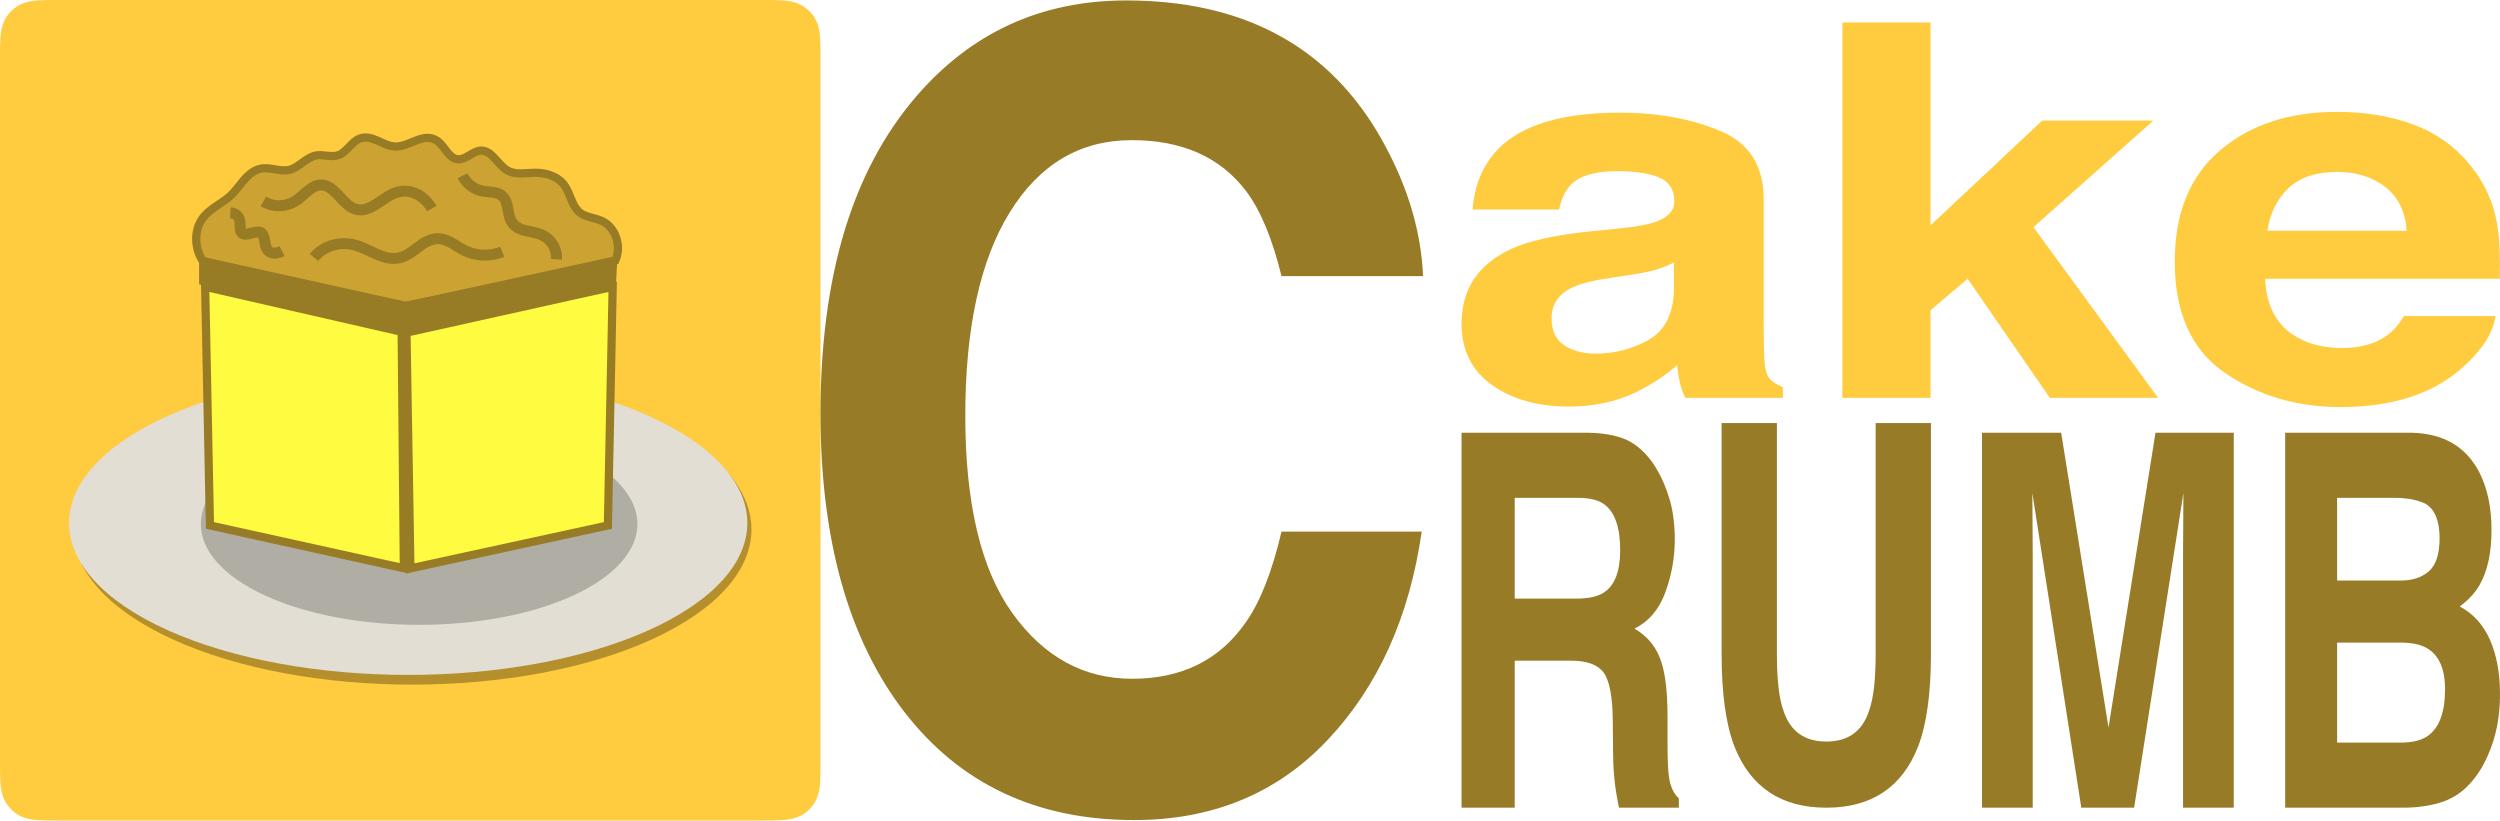
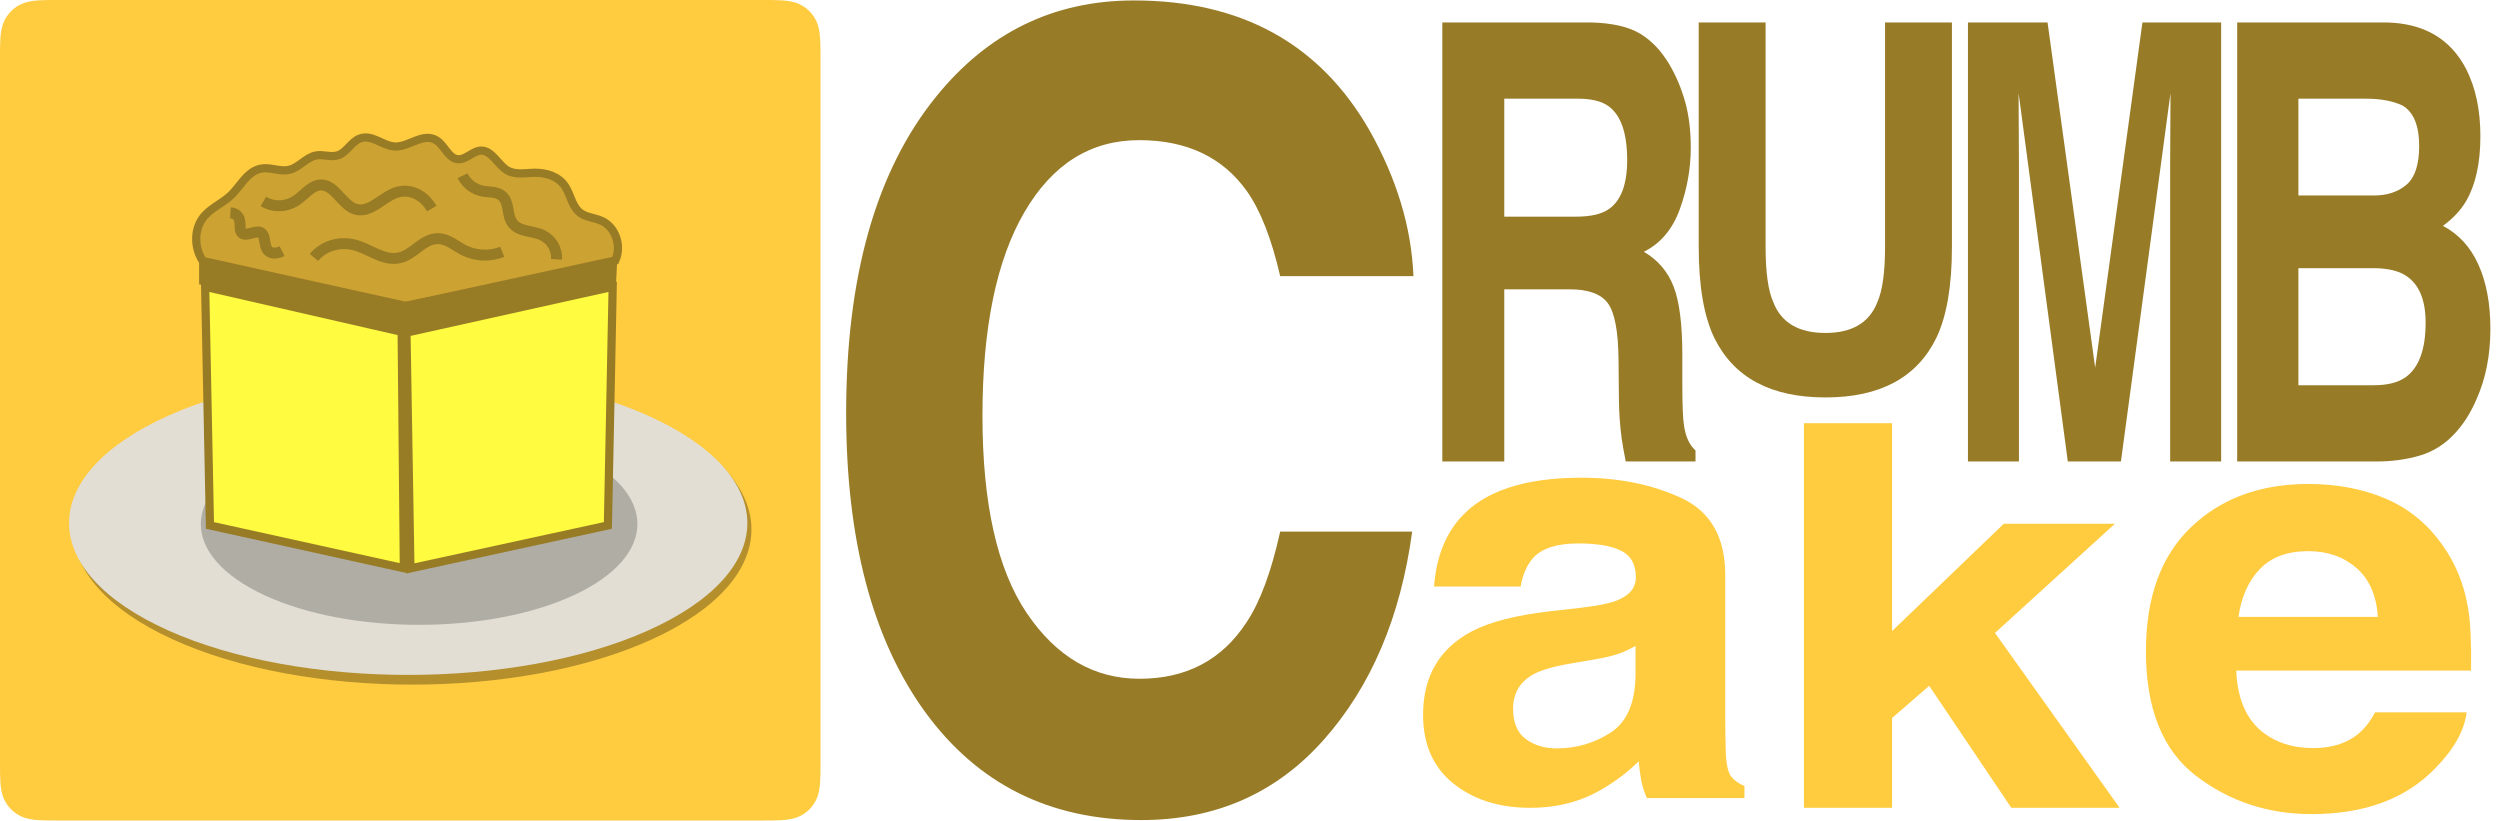
<svg xmlns="http://www.w3.org/2000/svg" version="1.1" x="0" y="0" width="780" height="256" viewBox="0, 0, 780, 256">
  <g id="Layer_1">
    <path d="M18.261,0 L237.739,0 C242.944,0 245.632,0 248.448,0.896 C251.563,2.005 253.995,4.437 255.104,7.552 C256,10.368 256,13.056 256,18.347 L256,237.739 C256,242.944 256,245.632 255.104,248.448 C253.995,251.563 251.563,253.995 248.448,255.104 C245.632,256 242.944,256 237.653,256 L18.261,256 C13.056,256 10.368,256 7.552,255.104 C4.437,253.995 2.005,251.563 0.896,248.448 C0,245.632 0,242.944 0,237.653 L0,18.261 C0,13.056 0,10.368 0.896,7.552 C2.005,4.437 4.437,2.005 7.552,0.896 C10.368,0 13.056,0 18.347,0 z M18.261,0" fill="#FFCB3F" />
    <path d="M203.477,130.962 C244.779,149.881 244.779,180.527 203.477,199.446 C162.133,218.322 95.147,218.322 53.803,199.446 C12.501,180.527 12.501,149.881 53.803,130.962 C95.147,112.086 162.133,112.086 203.477,130.962 z M203.477,130.962" fill="#000000" opacity="0.296" />
    <path d="M202.197,129.687 C243.499,148.205 243.499,178.199 202.197,196.717 C160.853,215.191 93.867,215.191 52.523,196.717 C11.221,178.199 11.221,148.205 52.523,129.687 C93.867,111.213 160.853,111.213 202.197,129.687 z M202.197,129.687" fill="#E2DED4" />
    <path d="M178.938,141.243 C205.523,153.539 205.523,173.455 178.938,185.751 C152.326,198.018 109.207,198.018 82.595,185.751 C56.01,173.455 56.01,153.539 82.595,141.243 C109.207,128.976 152.326,128.976 178.938,141.243 z M178.938,141.243" fill="#000000" opacity="0.219" />
    <path d="M63.488,88.983 L124.8,103.021 L125.525,176.791 L64.981,163.437 L63.488,88.983 z M63.488,88.983" fill="#FEFB40" />
    <path d="M64.009,89.483 L125.321,103.521 L126.004,177.291 L65.503,163.937 L64.009,89.483 z M64.009,89.483" fill-opacity="0" stroke="#987B25" stroke-width="2.56" />
    <path d="M62.763,80.912 L126.123,94.949 L191.488,80.741 C193.365,76.645 191.872,71.312 188.245,68.965 C185.557,67.216 182.229,67.643 179.925,65.381 C177.92,63.419 177.408,60.091 175.829,57.701 C173.653,54.373 169.771,53.349 166.229,53.392 C163.328,53.435 160.256,54.16 157.653,52.581 C154.837,50.832 153.003,46.565 149.76,46.48 C147.029,46.437 144.768,49.68 141.995,49.125 C139.264,48.571 138.112,44.859 135.723,43.323 C131.541,40.635 127.104,45.456 122.624,45.2 C118.912,44.987 115.499,41.317 111.744,42.725 C109.227,43.664 107.733,46.864 105.216,47.845 C102.869,48.784 100.395,47.547 98.005,48.059 C94.976,48.656 92.8,51.728 89.856,52.453 C86.613,53.264 83.456,51.216 80.085,52.325 C76.459,53.52 74.539,57.403 71.893,60.091 C69.035,62.992 65.024,64.357 62.677,67.643 C59.989,71.397 60.117,76.901 62.763,80.912 z M62.763,80.912" fill="#CCA232" />
    <path d="M63.263,81.419 L126.623,95.457 L191.988,81.249 C193.865,77.11 192.372,71.819 188.745,69.473 C186.057,67.723 182.729,68.15 180.425,65.889 C178.42,63.926 177.908,60.598 176.329,58.166 C174.153,54.881 170.271,53.857 166.729,53.899 C163.828,53.942 160.756,54.667 158.153,53.089 C155.337,51.339 153.503,47.073 150.26,46.987 C147.529,46.902 145.268,50.187 142.495,49.633 C139.764,49.078 138.612,45.323 136.223,43.83 C132.041,41.142 127.604,45.963 123.124,45.707 C119.412,45.494 115.999,41.782 112.244,43.233 C109.727,44.171 108.233,47.371 105.716,48.353 C103.369,49.249 100.895,48.054 98.505,48.523 C95.476,49.163 93.3,52.235 90.356,52.961 C87.113,53.771 83.956,51.723 80.585,52.833 C76.959,54.027 75.039,57.91 72.393,60.598 C69.535,63.499 65.524,64.865 63.177,68.15 C60.489,71.905 60.617,77.409 63.263,81.419 z M63.263,81.419" fill-opacity="0" stroke="#987B25" stroke-width="2.56" />
    <path d="M190.635,88.983 L126.336,103.277 L127.531,176.834 L189.141,163.437 L190.635,88.983 z M190.635,88.983" fill="#FEFB40" />
    <path d="M191.156,89.483 L126.815,103.777 L128.052,177.334 L189.663,163.937 L191.156,89.483 z M191.156,89.483" fill-opacity="0" stroke="#987B25" stroke-width="2.56" />
    <path d="M62.123,88.687 L62.123,80.41 L126.336,94.191 L192.597,80.751 L192.171,89.029 L126.208,103.151 L62.123,88.687 z M62.123,88.687" fill="#987B25" />
    <path d="M144.321,54.824 C145.555,57.349 147.904,59.135 150.651,59.64 C152.626,60.004 154.906,59.733 156.543,61.038 C159.067,63.081 158.011,67.091 159.88,69.589 C161.995,72.458 166.189,71.889 169.304,73.422 C172.133,74.83 173.827,77.737 173.634,80.91" fill-opacity="0" stroke="#987B25" stroke-width="3.418" />
    <path d="M156.703,78.561 C152.863,80.097 148.468,79.926 144.799,78.091 C142.153,76.769 139.807,74.507 136.649,74.465 C131.828,74.422 129.183,79.457 124.617,80.438 C119.412,81.59 115.145,77.366 110.068,76.299 C105.503,75.318 100.767,76.897 97.951,80.31" fill-opacity="0" stroke="#987B25" stroke-width="3.413" />
    <path d="M82.164,62.859 C85.577,64.822 89.545,64.609 92.788,62.305 C95.177,60.598 97.268,57.739 100.127,57.697 C104.436,57.611 106.783,63.969 110.879,65.249 C115.529,66.699 119.327,61.366 123.849,60.001 C127.945,58.763 132.212,60.769 134.729,65.078" fill-opacity="0" stroke="#987B25" stroke-width="3.413" />
    <path d="M71.888,66.395 C73.535,66.486 74.63,67.507 74.845,69.186 C74.989,70.417 74.712,72.02 75.506,72.735 C76.788,73.8 79.471,71.976 81.063,72.466 C82.907,73.054 82.331,76.019 83.241,77.665 C84.042,79.108 85.918,79.39 88.006,78.348" fill-opacity="0" stroke="#987B25" stroke-width="3.418" />
-     <path d="M285.684,30.303 Q311.497,0.14 351.362,0.14 Q404.708,0.14 429.373,40.578 Q442.996,63.283 444,86.154 L399.832,86.154 Q395.53,68.586 388.79,59.637 Q376.744,43.727 353.083,43.727 Q328.992,43.727 315.082,66.183 Q301.172,88.639 301.172,129.74 Q301.172,170.841 315.87,191.308 Q330.569,211.776 353.227,211.776 Q376.458,211.776 388.647,194.209 Q395.387,184.762 399.832,165.869 L443.57,165.869 Q437.834,205.81 414.244,230.835 Q390.654,255.86 353.8,255.86 Q308.198,255.86 282.099,222.051 Q256,188.077 256,128.911 Q256,64.94 285.684,30.303 z" fill="#987B26" />
-     <path d="M522.287,81.87 Q519.635,83.226 516.935,84.063 Q514.234,84.9 509.52,85.618 L503.235,86.575 Q494.397,87.851 490.567,89.684 Q484.086,92.794 484.086,99.332 Q484.086,105.153 488.063,107.744 Q492.04,110.336 497.736,110.336 Q506.771,110.336 514.381,106.03 Q521.992,101.724 522.287,90.322 z M505.298,71.266 Q513.056,70.468 516.394,69.272 Q522.385,67.199 522.385,62.814 Q522.385,57.472 517.818,55.439 Q513.252,53.405 504.414,53.405 Q494.495,53.405 490.371,57.392 Q487.425,60.342 486.443,65.365 L459.437,65.365 Q460.321,53.963 467.293,46.628 Q478.39,35.146 505.396,35.146 Q522.974,35.146 536.624,40.807 Q550.274,46.468 550.274,62.176 L550.274,102.043 Q550.274,106.189 550.471,112.09 Q550.765,116.555 552.14,118.15 Q553.515,119.744 556.265,120.781 L556.265,124.13 L525.822,124.13 Q524.545,121.498 524.054,119.186 Q523.563,116.874 523.269,113.924 Q517.475,119.027 509.913,122.615 Q500.879,126.841 489.487,126.841 Q474.953,126.841 465.477,120.103 Q456,113.365 456,101.007 Q456,84.98 471.221,77.804 Q479.569,73.897 495.772,72.223 z" fill="#FFCB3F" />
-     <path d="M574.825,7 L602.322,7 L602.322,70.309 L637.183,37.618 L671.849,37.618 L634.434,70.867 L673.322,124.13 L639.54,124.13 L613.909,86.973 L602.322,96.781 L602.322,124.13 L574.825,124.13 z" fill="#FFCB3F" />
-     <path d="M714.125,58.588 Q708.773,63.532 707.398,71.983 L750.902,71.983 Q750.214,62.973 744.175,58.309 Q738.136,53.645 729.199,53.645 Q719.477,53.645 714.125,58.588 z M753.259,38.973 Q763.963,43.04 770.935,51.811 Q777.22,59.545 779.086,69.751 Q780.166,75.731 779.97,86.973 L706.711,86.973 Q707.3,100.05 716.826,105.312 Q722.62,108.581 730.77,108.581 Q739.412,108.581 744.813,104.595 Q747.759,102.442 750.018,98.615 L778.595,98.615 Q777.515,106.349 768.677,114.322 Q754.928,127 730.181,127 Q709.755,127 694.141,116.316 Q678.527,105.631 678.527,81.551 Q678.527,58.987 692.619,46.947 Q706.711,34.907 729.199,34.907 Q742.555,34.907 753.259,38.973 z" fill="#FFCB3F" />
-     <path d="M472.591,155.333 L472.591,186.762 L491.829,186.762 Q497.561,186.762 500.427,184.857 Q505.498,181.524 505.498,171.683 Q505.498,161.048 500.593,157.397 Q497.837,155.333 492.325,155.333 z M508.999,138.032 Q513.601,140.81 516.798,146.206 Q519.444,150.651 520.987,156.048 Q522.531,161.444 522.531,168.349 Q522.531,176.683 519.609,184.738 Q516.688,192.794 509.963,196.127 Q515.586,199.381 517.928,205.373 Q520.271,211.365 520.271,223.667 L520.271,231.524 Q520.271,239.54 520.712,242.397 Q521.373,246.921 523.799,249.063 L523.799,252 L505.113,252 Q504.341,248.111 504.01,245.73 Q503.349,240.81 503.294,235.651 L503.183,224.778 Q503.073,213.587 500.345,209.857 Q497.616,206.127 490.12,206.127 L472.591,206.127 L472.591,252 L456,252 L456,135.016 L495.852,135.016 Q504.396,135.254 508.999,138.032 z" fill="#987B26" />
-     <path d="M537.138,132 L554.391,132 L554.391,203.905 Q554.391,215.968 556.375,221.524 Q559.462,231.365 569.824,231.365 Q580.132,231.365 583.219,221.524 Q585.203,215.968 585.203,203.905 L585.203,132 L602.456,132 L602.456,203.905 Q602.456,222.556 598.432,232.952 Q590.936,252 569.824,252 Q548.713,252 541.162,232.952 Q537.138,222.556 537.138,203.905 z" fill="#987B26" />
-     <path d="M672.514,135.016 L696.933,135.016 L696.933,252 L681.113,252 L681.113,172.873 Q681.113,169.46 681.168,163.31 Q681.224,157.159 681.224,153.825 L665.845,252 L649.364,252 L634.095,153.825 Q634.095,157.159 634.15,163.31 Q634.206,169.46 634.206,172.873 L634.206,252 L618.386,252 L618.386,135.016 L643.08,135.016 L657.852,227 z" fill="#987B26" />
-     <path d="M729.179,155.333 L729.179,181.127 L749.132,181.127 Q754.479,181.127 757.814,178.23 Q761.149,175.333 761.149,167.952 Q761.149,159.778 756.739,157.159 Q752.936,155.333 747.038,155.333 z M729.179,200.492 L729.179,231.683 L749.132,231.683 Q754.479,231.683 757.456,229.619 Q762.857,225.81 762.857,215.016 Q762.857,205.889 757.621,202.476 Q754.7,200.571 749.408,200.492 z M773.606,147.476 Q777.354,154.937 777.354,165.333 Q777.354,176.048 773.606,182.556 Q771.511,186.206 767.432,189.222 Q773.661,192.476 776.831,199.54 Q780,206.603 780,216.683 Q780,227.079 776.362,235.333 Q774.047,240.81 770.574,244.54 Q766.661,248.825 761.342,250.413 Q756.022,252 749.794,252 L712.973,252 L712.973,135.016 L752.44,135.016 Q767.377,135.333 773.606,147.476 z" fill="#987B26" />
+     <path d="M291.947,30.303 Q316.249,0.14 353.783,0.14 Q404.007,0.14 427.229,40.578 Q440.055,63.283 441,86.154 L399.416,86.154 Q395.366,68.586 389.021,59.637 Q377.68,43.727 355.403,43.727 Q332.721,43.727 319.625,66.183 Q306.529,88.639 306.529,129.74 Q306.529,170.841 320.367,191.308 Q334.206,211.776 355.538,211.776 Q377.41,211.776 388.886,194.209 Q395.231,184.762 399.416,165.869 L440.595,165.869 Q435.194,205.81 412.985,230.835 Q390.776,255.86 356.078,255.86 Q313.144,255.86 288.572,222.051 Q264,188.077 264,128.912 Q264,64.94 291.947,30.303 z" fill="#987B26" />
+     <path d="M510.287,201.528 Q507.635,203.051 504.935,203.991 Q502.234,204.932 497.52,205.738 L491.235,206.812 Q482.397,208.245 478.567,210.305 Q472.086,213.799 472.086,221.143 Q472.086,227.681 476.063,230.592 Q480.04,233.503 485.736,233.503 Q494.771,233.503 502.381,228.666 Q509.992,223.83 510.287,211.022 z M493.298,189.616 Q501.056,188.72 504.395,187.377 Q510.385,185.048 510.385,180.122 Q510.385,174.121 505.818,171.837 Q501.252,169.553 492.414,169.553 Q482.495,169.553 478.371,174.032 Q475.425,177.345 474.443,182.988 L447.437,182.988 Q448.321,170.18 455.293,161.94 Q466.39,149.043 493.396,149.043 Q510.974,149.043 524.624,155.402 Q538.274,161.761 538.274,179.405 L538.274,224.188 Q538.274,228.845 538.471,235.473 Q538.765,240.489 540.14,242.28 Q541.515,244.072 544.265,245.236 L544.265,248.998 L513.822,248.998 Q512.545,246.042 512.054,243.445 Q511.563,240.847 511.269,237.533 Q505.475,243.265 497.913,247.296 Q488.879,252.043 477.487,252.043 Q462.953,252.043 453.477,244.475 Q444,236.906 444,223.024 Q444,205.021 459.221,196.96 Q467.569,192.572 483.772,190.691 z" fill="#FFCB3F" />
+     <path d="M562.825,132.043 L590.322,132.043 L590.322,196.903 L625.183,163.411 L659.849,163.411 L622.434,197.475 L661.322,252.043 L627.54,252.043 L601.909,213.976 L590.322,224.024 L590.322,252.043 L562.825,252.043 z" fill="#FFCB3F" />
+     <path d="M705.125,177.486 Q699.773,183.015 698.398,192.468 L741.902,192.468 Q741.214,182.39 735.175,177.174 Q729.136,171.957 720.199,171.957 Q710.477,171.957 705.125,177.486 z M744.259,155.548 Q754.963,160.096 761.935,169.906 Q768.22,178.556 770.086,189.971 Q771.166,196.659 770.97,209.233 L697.711,209.233 Q698.3,223.858 707.826,229.744 Q713.62,233.4 721.77,233.4 Q730.412,233.4 735.813,228.941 Q738.759,226.533 741.018,222.253 L769.595,222.253 Q768.515,230.903 759.677,239.821 Q745.928,254 721.181,254 Q700.755,254 685.141,242.05 Q669.527,230.1 669.527,203.169 Q669.527,177.932 683.619,164.466 Q697.711,151 720.199,151 Q733.555,151 744.259,155.548 z" fill="#FFCB3F" />
+     <path d="M469.333,30.791 L469.333,67.593 L491.748,67.593 Q498.428,67.593 501.767,65.362 Q507.676,61.459 507.676,49.935 Q507.676,37.482 501.96,33.207 Q498.749,30.791 492.326,30.791 z M511.755,10.531 Q517.118,13.784 520.843,20.104 Q523.926,25.308 525.724,31.627 Q527.523,37.947 527.523,46.032 Q527.523,55.79 524.119,65.223 Q520.715,74.656 512.879,78.559 Q519.43,82.369 522.16,89.386 Q524.889,96.402 524.889,110.807 L524.889,120.007 Q524.889,129.394 525.403,132.739 Q526.174,138.036 529,140.546 L529,143.984 L507.227,143.984 Q506.328,139.43 505.942,136.642 Q505.172,130.88 505.107,124.84 L504.979,112.108 Q504.85,99.004 501.671,94.636 Q498.492,90.269 489.757,90.269 L469.333,90.269 L469.333,143.984 L450,143.984 L450,7 L496.437,7 Q506.392,7.279 511.755,10.531 z" fill="#987B26" />
+     <path d="M530,7 L550.867,7 L550.867,77.107 Q550.867,88.869 553.267,94.286 Q557,103.881 569.533,103.881 Q582,103.881 585.733,94.286 Q588.133,88.869 588.133,77.107 L588.133,7 L609,7 L609,77.107 Q609,95.292 604.133,105.429 Q595.067,124 569.533,124 Q544,124 534.867,105.429 Q530,95.292 530,77.107 z" fill="#987B26" />
+     <path d="M668.441,7 L693,7 L693,143.984 L677.089,143.984 L677.089,51.329 Q677.089,47.333 677.145,40.131 Q677.2,32.928 677.2,29.025 L661.733,143.984 L645.156,143.984 L629.8,29.025 Q629.8,32.928 629.855,40.131 Q629.911,47.333 629.911,51.329 L629.911,143.984 L614,143.984 L614,7 L638.836,7 L653.694,114.71 z" fill="#987B26" />
+     <path d="M717.1,30.791 L717.1,60.994 L740.618,60.994 Q746.92,60.994 750.851,57.602 Q754.781,54.21 754.781,45.567 Q754.781,35.995 749.584,32.928 Q745.101,30.791 738.15,30.791 z M717.1,83.67 L717.1,120.193 L740.618,120.193 Q746.92,120.193 750.428,117.777 Q756.795,113.316 756.795,100.677 Q756.795,89.99 750.623,85.994 Q747.18,83.763 740.943,83.67 z M769.464,21.591 Q773.882,30.326 773.882,42.501 Q773.882,55.047 769.464,62.667 Q766.995,66.942 762.188,70.474 Q769.529,74.284 773.264,82.555 Q777,90.826 777,102.629 Q777,114.803 772.712,124.468 Q769.984,130.88 765.891,135.248 Q761.278,140.267 755.009,142.125 Q748.739,143.984 741.398,143.984 L698,143.984 L698,7 L744.516,7 Q762.123,7.372 769.464,21.591 z" fill="#987B26" />
  </g>
</svg>
